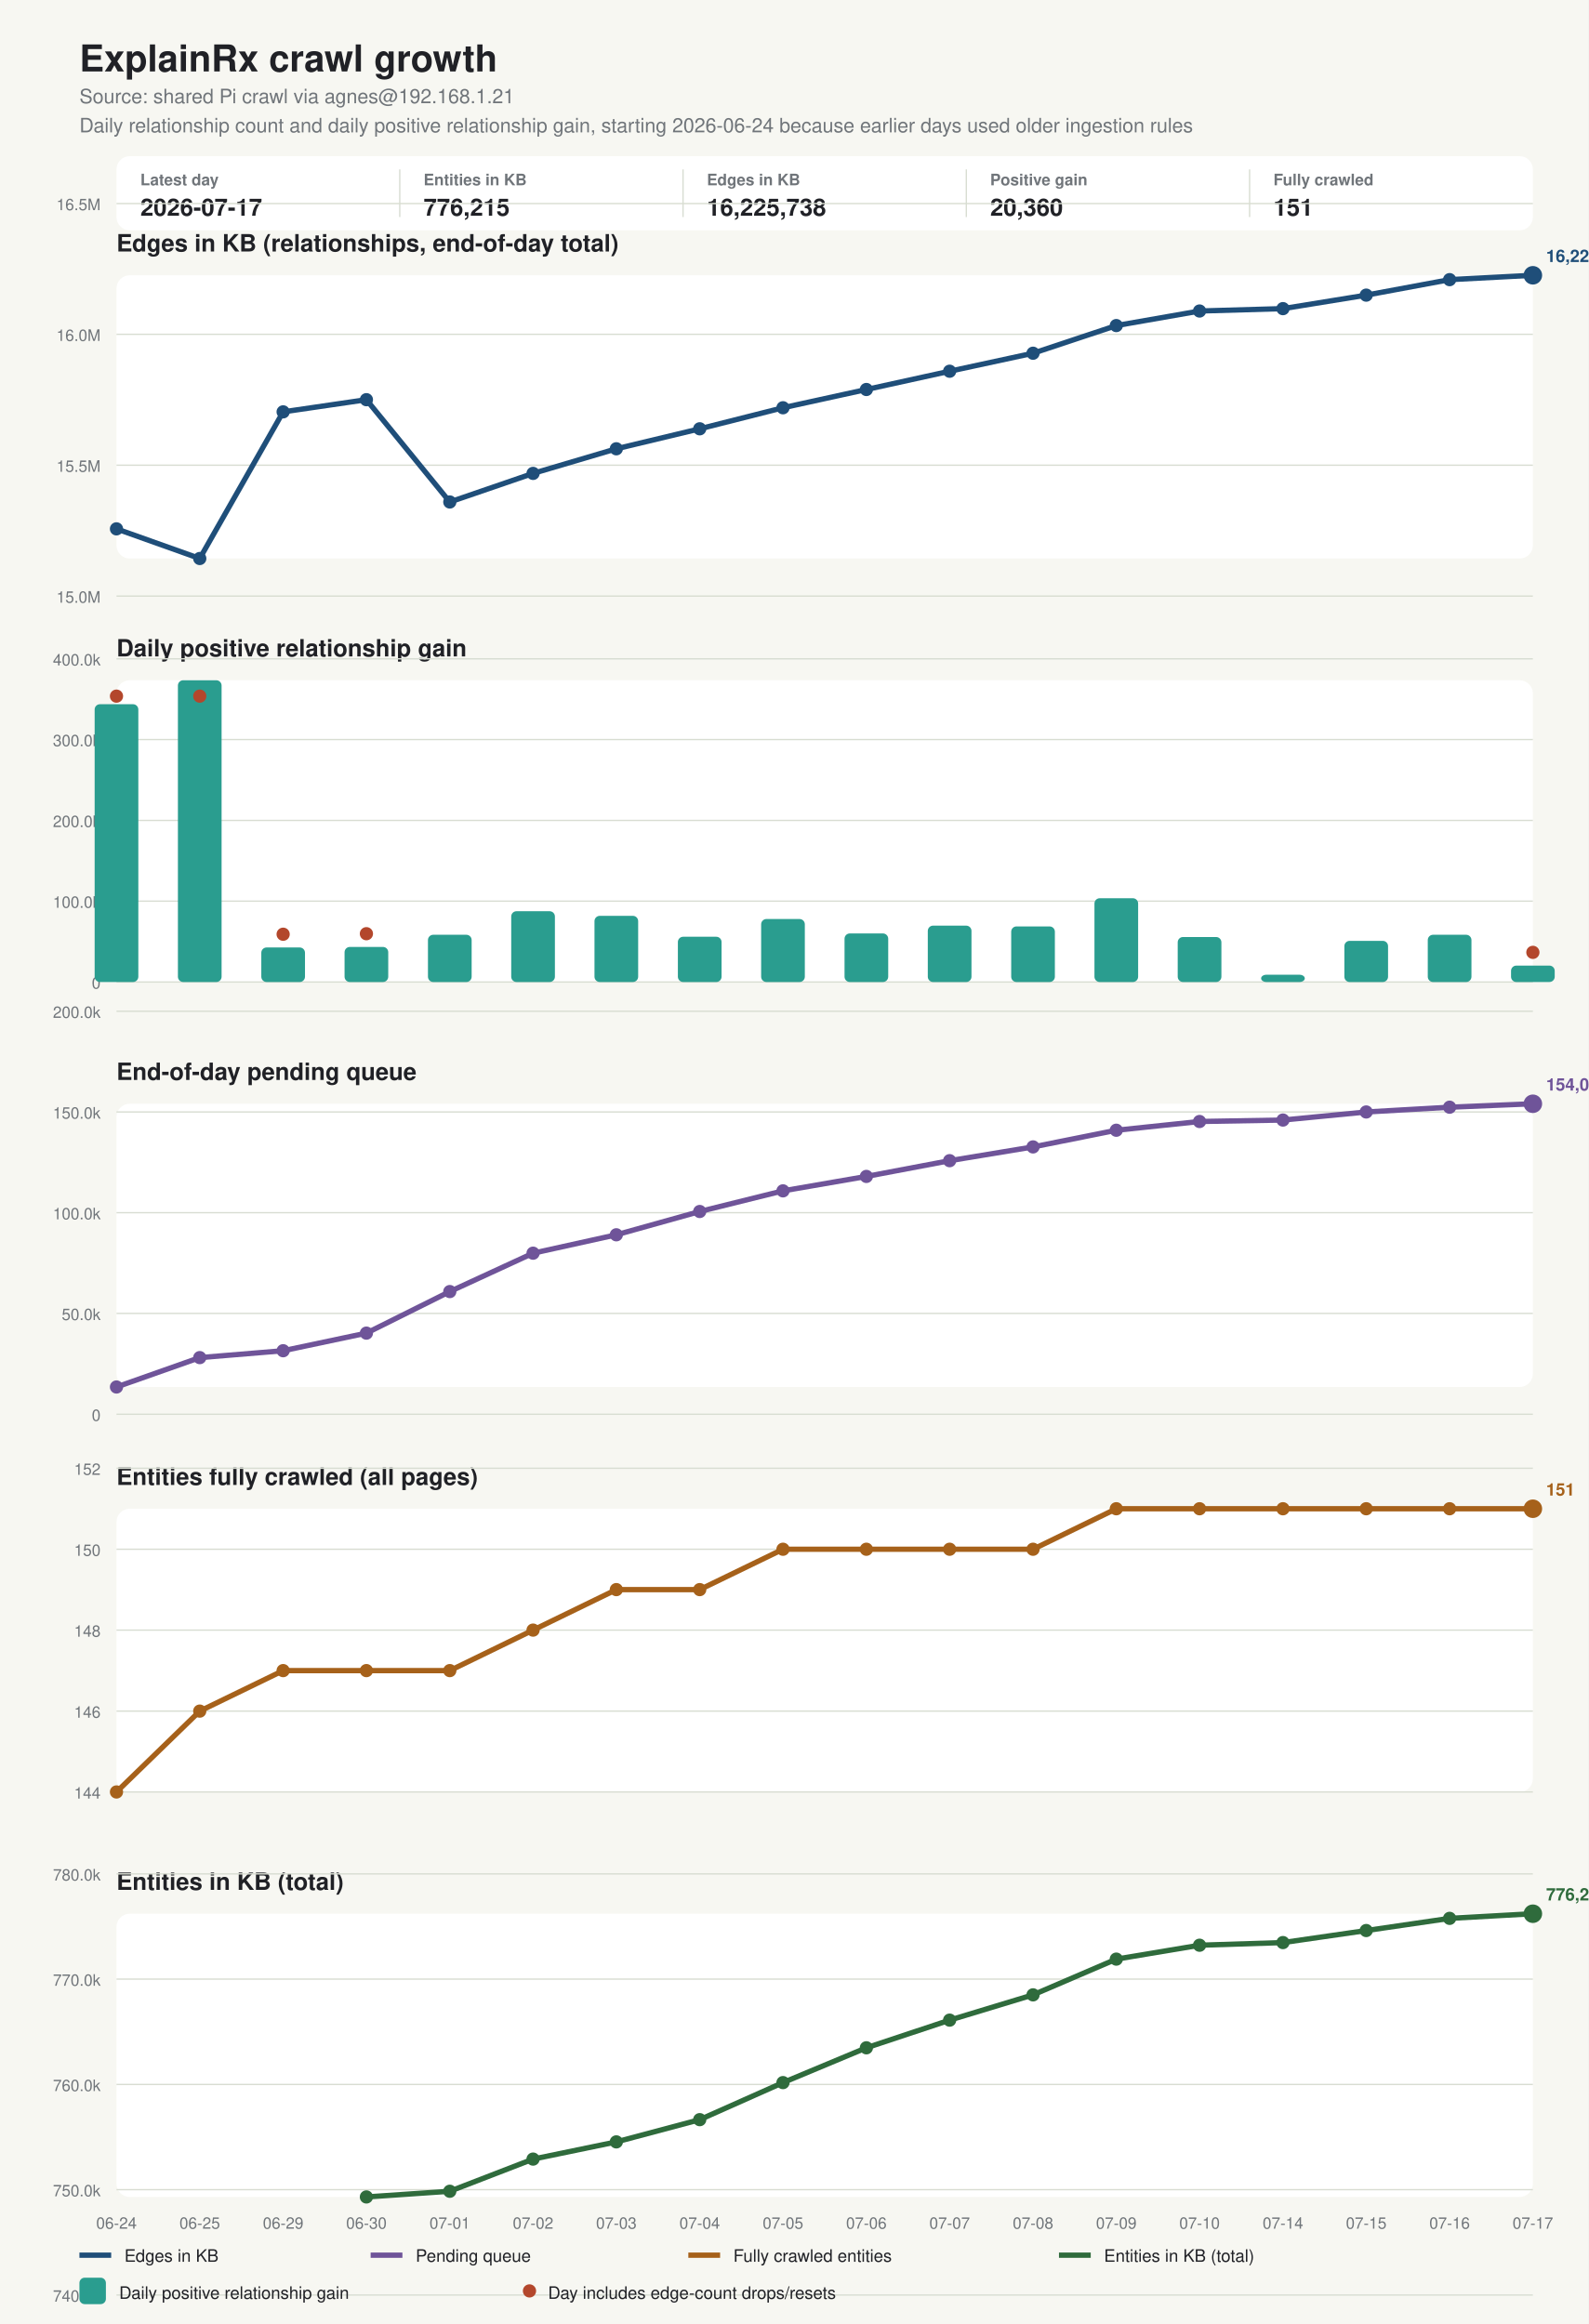
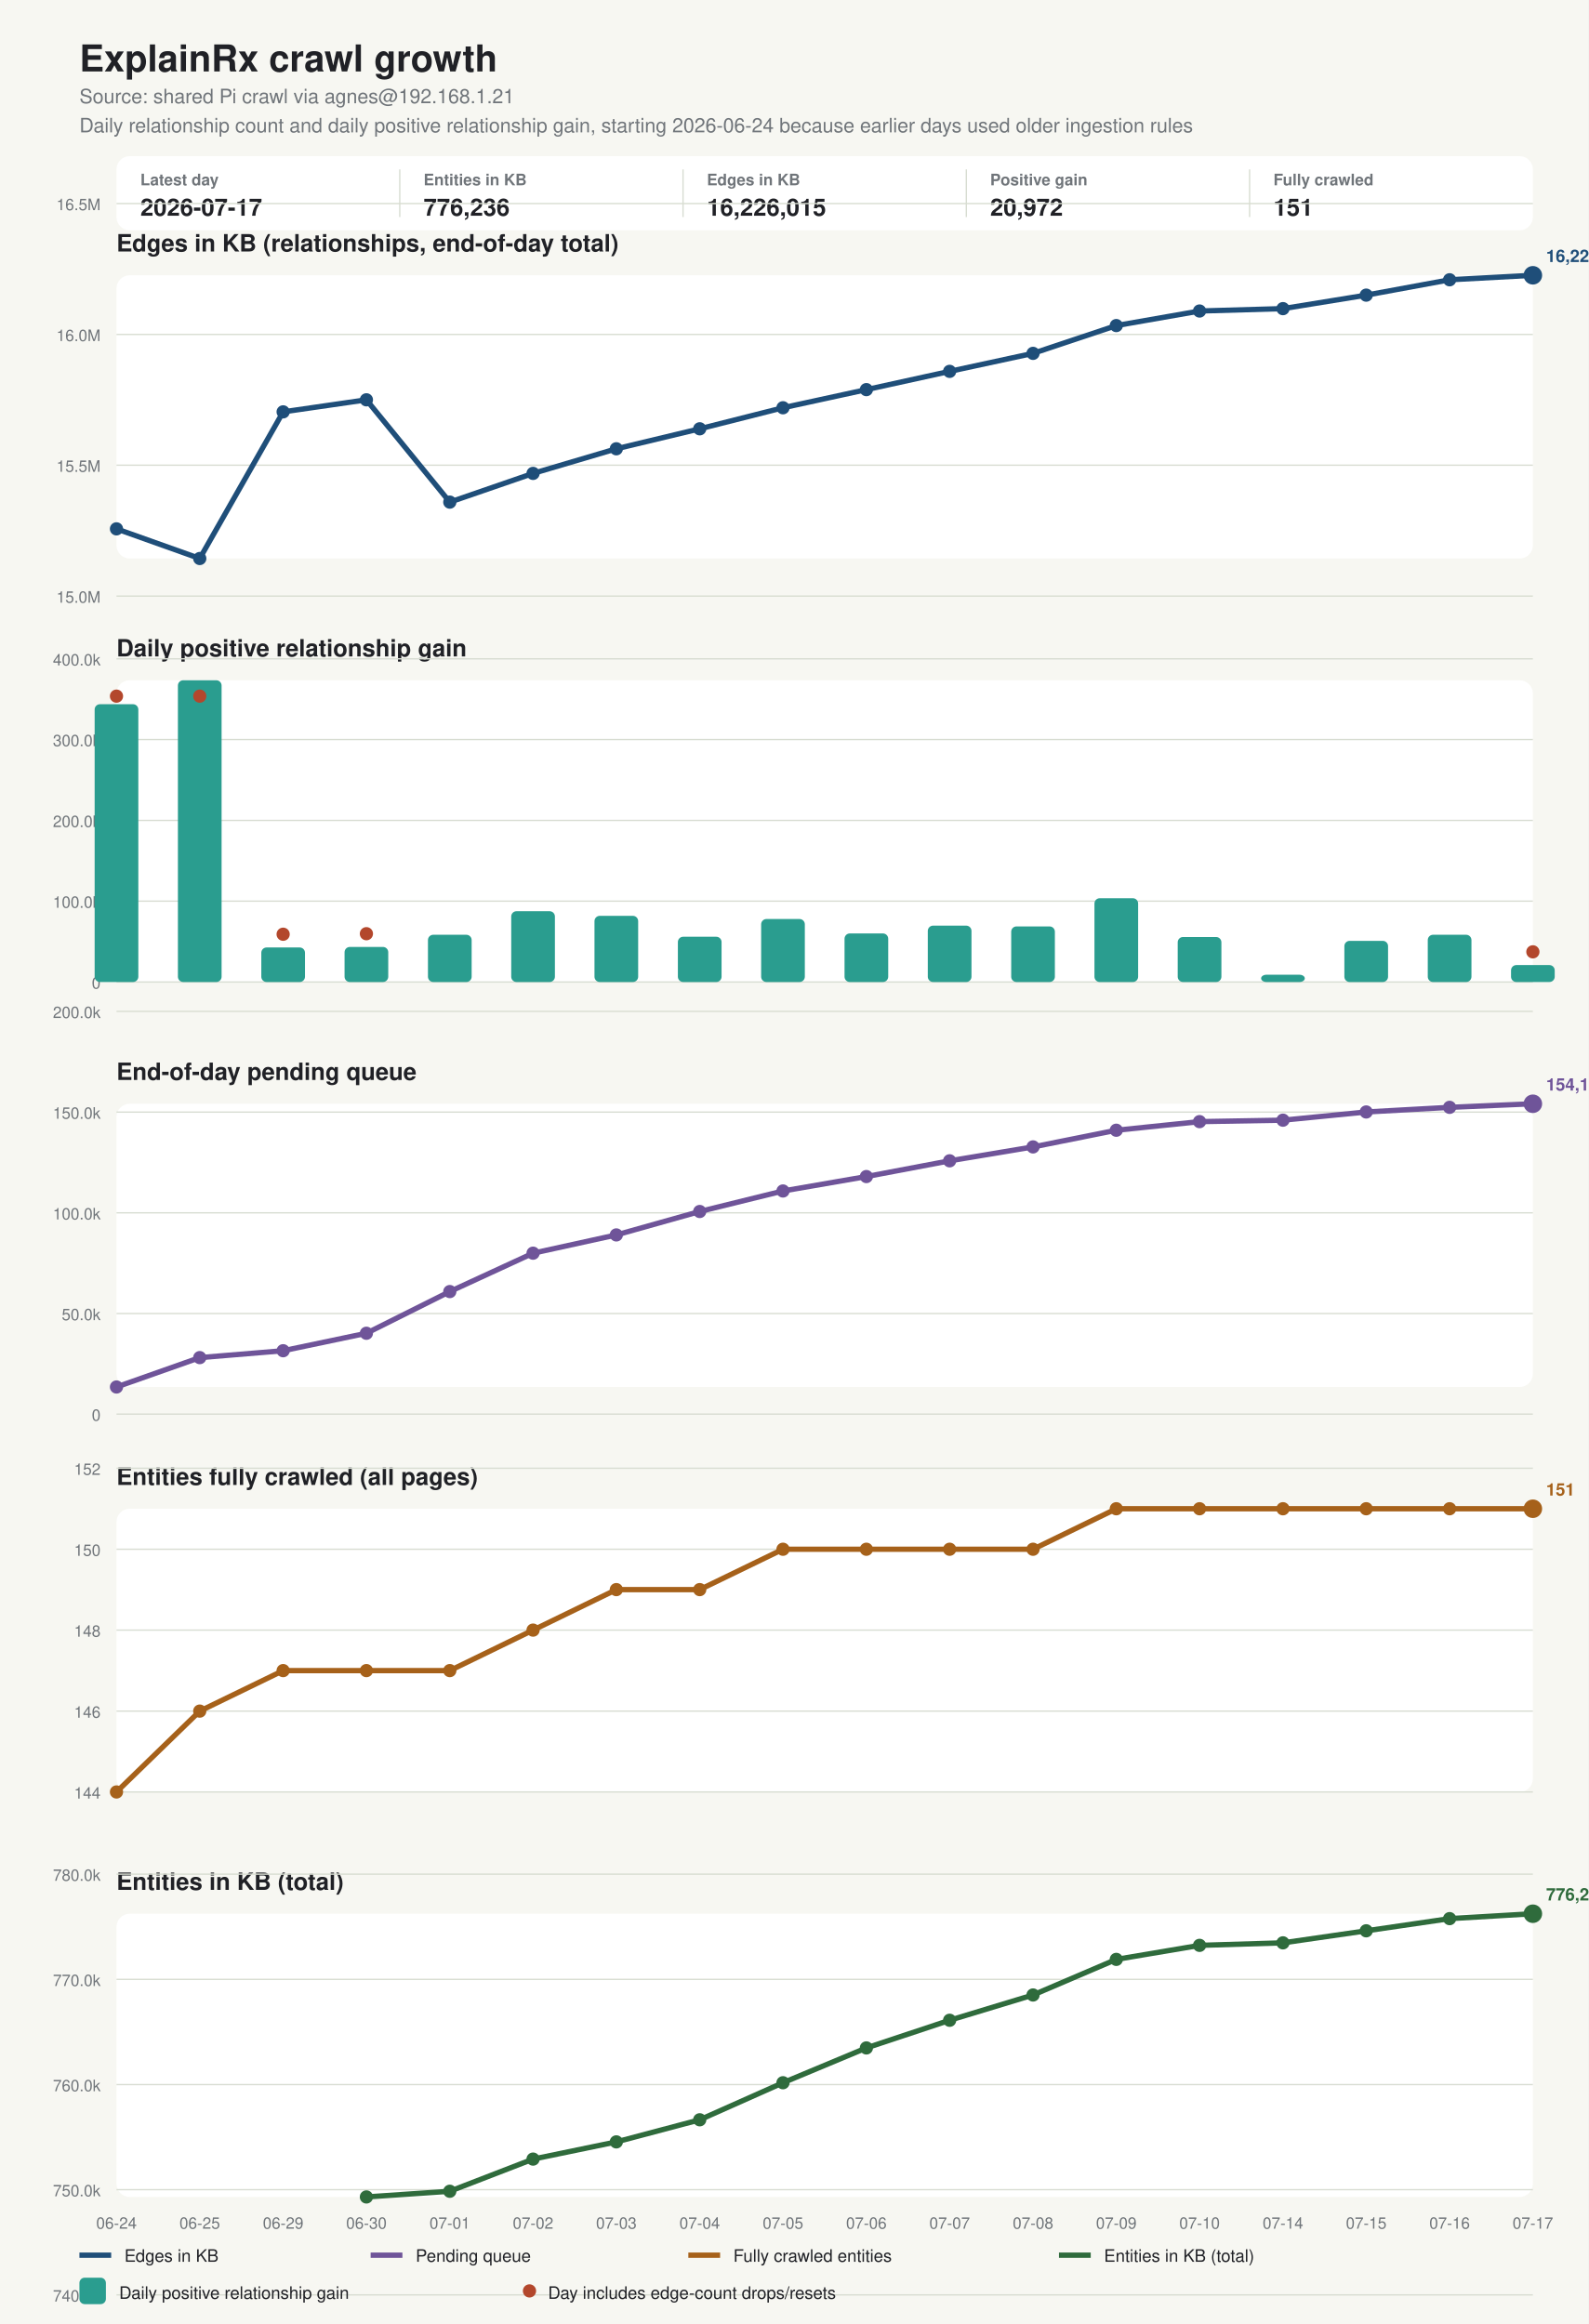
<svg xmlns="http://www.w3.org/2000/svg" width="1200" height="1756" viewBox="0 0 1200 1756">
  <rect width="100%" height="100%" fill="#f7f7f2" />
  <text x="60" y="54" font-family="Helvetica, Arial, sans-serif" font-size="28" font-weight="700" fill="#202126">ExplainRx crawl growth</text>
  <text x="60" y="78" font-family="Helvetica, Arial, sans-serif" font-size="15" fill="#70757a">Source: shared Pi crawl via agnes@192.168.1.21</text>
  <text x="60" y="100" font-family="Helvetica, Arial, sans-serif" font-size="15" fill="#70757a">Daily relationship count and daily positive relationship gain, starting 2026-06-24 because earlier days used older ingestion rules</text>
  <rect x="88" y="118" width="1070" height="56" fill="#ffffff" rx="10" />
  <rect x="88" y="208" width="1070" height="214" fill="#ffffff" rx="10" />
  <rect x="88" y="514" width="1070" height="228" fill="#ffffff" rx="10" />
  <rect x="88" y="834" width="1070" height="214" fill="#ffffff" rx="10" />
  <rect x="88" y="1140" width="1070" height="214" fill="#ffffff" rx="10" />
  <rect x="88" y="1446" width="1070" height="214" fill="#ffffff" rx="10" />
  <text x="88" y="190" font-family="Helvetica, Arial, sans-serif" font-size="18" font-weight="700" fill="#202126">Edges in KB (relationships, end-of-day total)</text>
  <text x="88" y="496" font-family="Helvetica, Arial, sans-serif" font-size="18" font-weight="700" fill="#202126">Daily positive relationship gain</text>
  <text x="88" y="816" font-family="Helvetica, Arial, sans-serif" font-size="18" font-weight="700" fill="#202126">End-of-day pending queue</text>
  <text x="88" y="1122" font-family="Helvetica, Arial, sans-serif" font-size="18" font-weight="700" fill="#202126">Entities fully crawled (all pages)</text>
  <text x="88" y="1428" font-family="Helvetica, Arial, sans-serif" font-size="18" font-weight="700" fill="#202126">Entities in KB (total)</text>
  <text x="106.0" y="140" font-family="Helvetica, Arial, sans-serif" font-size="12" font-weight="700" fill="#70757a">Latest day</text>
  <text x="106.0" y="163" font-family="Helvetica, Arial, sans-serif" font-size="18" font-weight="700" fill="#202126">2026-07-17</text>
  <line x1="302.0" y1="128" x2="302.0" y2="164" stroke="#d8ddd2" stroke-width="1" />
  <text x="320.0" y="140" font-family="Helvetica, Arial, sans-serif" font-size="12" font-weight="700" fill="#70757a">Entities in KB</text>
-   <text x="320.0" y="163" font-family="Helvetica, Arial, sans-serif" font-size="18" font-weight="700" fill="#202126">776,215</text>
+   <text x="320.0" y="163" font-family="Helvetica, Arial, sans-serif" font-size="18" font-weight="700" fill="#202126">776,236</text>
  <line x1="516.0" y1="128" x2="516.0" y2="164" stroke="#d8ddd2" stroke-width="1" />
  <text x="534.0" y="140" font-family="Helvetica, Arial, sans-serif" font-size="12" font-weight="700" fill="#70757a">Edges in KB</text>
-   <text x="534.0" y="163" font-family="Helvetica, Arial, sans-serif" font-size="18" font-weight="700" fill="#202126">16,225,738</text>
+   <text x="534.0" y="163" font-family="Helvetica, Arial, sans-serif" font-size="18" font-weight="700" fill="#202126">16,226,015</text>
  <line x1="730.0" y1="128" x2="730.0" y2="164" stroke="#d8ddd2" stroke-width="1" />
  <text x="748.0" y="140" font-family="Helvetica, Arial, sans-serif" font-size="12" font-weight="700" fill="#70757a">Positive gain</text>
-   <text x="748.0" y="163" font-family="Helvetica, Arial, sans-serif" font-size="18" font-weight="700" fill="#202126">20,360</text>
+   <text x="748.0" y="163" font-family="Helvetica, Arial, sans-serif" font-size="18" font-weight="700" fill="#202126">20,972</text>
  <line x1="944.0" y1="128" x2="944.0" y2="164" stroke="#d8ddd2" stroke-width="1" />
  <text x="962.0" y="140" font-family="Helvetica, Arial, sans-serif" font-size="12" font-weight="700" fill="#70757a">Fully crawled</text>
  <text x="962.0" y="163" font-family="Helvetica, Arial, sans-serif" font-size="18" font-weight="700" fill="#202126">151</text>
  <line x1="88" y1="450.4" x2="1158" y2="450.4" stroke="#d8ddd2" stroke-width="1" />
  <text x="76" y="455.4" text-anchor="end" font-family="Helvetica, Arial, sans-serif" font-size="12" fill="#70757a">15.0M</text>
  <line x1="88" y1="351.5" x2="1158" y2="351.5" stroke="#d8ddd2" stroke-width="1" />
  <text x="76" y="356.5" text-anchor="end" font-family="Helvetica, Arial, sans-serif" font-size="12" fill="#70757a">15.5M</text>
-   <line x1="88" y1="252.6" x2="1158" y2="252.6" stroke="#d8ddd2" stroke-width="1" />
-   <text x="76" y="257.6" text-anchor="end" font-family="Helvetica, Arial, sans-serif" font-size="12" fill="#70757a">16.0M</text>
+   <line x1="88" y1="252.7" x2="1158" y2="252.7" stroke="#d8ddd2" stroke-width="1" />
+   <text x="76" y="257.7" text-anchor="end" font-family="Helvetica, Arial, sans-serif" font-size="12" fill="#70757a">16.0M</text>
  <line x1="88" y1="153.8" x2="1158" y2="153.8" stroke="#d8ddd2" stroke-width="1" />
  <text x="76" y="158.8" text-anchor="end" font-family="Helvetica, Arial, sans-serif" font-size="12" fill="#70757a">16.5M</text>
  <line x1="88" y1="742.0" x2="1158" y2="742.0" stroke="#d8ddd2" stroke-width="1" />
  <text x="76" y="747.0" text-anchor="end" font-family="Helvetica, Arial, sans-serif" font-size="12" fill="#70757a">0</text>
  <line x1="88" y1="680.9" x2="1158" y2="680.9" stroke="#d8ddd2" stroke-width="1" />
  <text x="76" y="685.9" text-anchor="end" font-family="Helvetica, Arial, sans-serif" font-size="12" fill="#70757a">100.0k</text>
  <line x1="88" y1="619.9" x2="1158" y2="619.9" stroke="#d8ddd2" stroke-width="1" />
  <text x="76" y="624.9" text-anchor="end" font-family="Helvetica, Arial, sans-serif" font-size="12" fill="#70757a">200.0k</text>
  <line x1="88" y1="558.8" x2="1158" y2="558.8" stroke="#d8ddd2" stroke-width="1" />
  <text x="76" y="563.8" text-anchor="end" font-family="Helvetica, Arial, sans-serif" font-size="12" fill="#70757a">300.0k</text>
  <line x1="88" y1="497.8" x2="1158" y2="497.8" stroke="#d8ddd2" stroke-width="1" />
  <text x="76" y="502.8" text-anchor="end" font-family="Helvetica, Arial, sans-serif" font-size="12" fill="#70757a">400.0k</text>
-   <line x1="88" y1="1068.6" x2="1158" y2="1068.6" stroke="#d8ddd2" stroke-width="1" />
-   <text x="76" y="1073.6" text-anchor="end" font-family="Helvetica, Arial, sans-serif" font-size="12" fill="#70757a">0</text>
-   <line x1="88" y1="992.4" x2="1158" y2="992.4" stroke="#d8ddd2" stroke-width="1" />
-   <text x="76" y="997.4" text-anchor="end" font-family="Helvetica, Arial, sans-serif" font-size="12" fill="#70757a">50.0k</text>
-   <line x1="88" y1="916.3" x2="1158" y2="916.3" stroke="#d8ddd2" stroke-width="1" />
-   <text x="76" y="921.3" text-anchor="end" font-family="Helvetica, Arial, sans-serif" font-size="12" fill="#70757a">100.0k</text>
-   <line x1="88" y1="840.2" x2="1158" y2="840.2" stroke="#d8ddd2" stroke-width="1" />
-   <text x="76" y="845.2" text-anchor="end" font-family="Helvetica, Arial, sans-serif" font-size="12" fill="#70757a">150.0k</text>
-   <line x1="88" y1="764.1" x2="1158" y2="764.1" stroke="#d8ddd2" stroke-width="1" />
-   <text x="76" y="769.1" text-anchor="end" font-family="Helvetica, Arial, sans-serif" font-size="12" fill="#70757a">200.0k</text>
+   <line x1="88" y1="1068.5" x2="1158" y2="1068.5" stroke="#d8ddd2" stroke-width="1" />
+   <text x="76" y="1073.5" text-anchor="end" font-family="Helvetica, Arial, sans-serif" font-size="12" fill="#70757a">0</text>
+   <line x1="88" y1="992.5" x2="1158" y2="992.5" stroke="#d8ddd2" stroke-width="1" />
+   <text x="76" y="997.5" text-anchor="end" font-family="Helvetica, Arial, sans-serif" font-size="12" fill="#70757a">50.0k</text>
+   <line x1="88" y1="916.4" x2="1158" y2="916.4" stroke="#d8ddd2" stroke-width="1" />
+   <text x="76" y="921.4" text-anchor="end" font-family="Helvetica, Arial, sans-serif" font-size="12" fill="#70757a">100.0k</text>
+   <line x1="88" y1="840.3" x2="1158" y2="840.3" stroke="#d8ddd2" stroke-width="1" />
+   <text x="76" y="845.3" text-anchor="end" font-family="Helvetica, Arial, sans-serif" font-size="12" fill="#70757a">150.0k</text>
+   <line x1="88" y1="764.2" x2="1158" y2="764.2" stroke="#d8ddd2" stroke-width="1" />
+   <text x="76" y="769.2" text-anchor="end" font-family="Helvetica, Arial, sans-serif" font-size="12" fill="#70757a">200.0k</text>
  <line x1="88" y1="1354.0" x2="1158" y2="1354.0" stroke="#d8ddd2" stroke-width="1" />
  <text x="76" y="1359.0" text-anchor="end" font-family="Helvetica, Arial, sans-serif" font-size="12" fill="#70757a">144</text>
  <line x1="88" y1="1292.9" x2="1158" y2="1292.9" stroke="#d8ddd2" stroke-width="1" />
  <text x="76" y="1297.9" text-anchor="end" font-family="Helvetica, Arial, sans-serif" font-size="12" fill="#70757a">146</text>
  <line x1="88" y1="1231.7" x2="1158" y2="1231.7" stroke="#d8ddd2" stroke-width="1" />
  <text x="76" y="1236.7" text-anchor="end" font-family="Helvetica, Arial, sans-serif" font-size="12" fill="#70757a">148</text>
  <line x1="88" y1="1170.6" x2="1158" y2="1170.6" stroke="#d8ddd2" stroke-width="1" />
  <text x="76" y="1175.6" text-anchor="end" font-family="Helvetica, Arial, sans-serif" font-size="12" fill="#70757a">150</text>
  <line x1="88" y1="1109.4" x2="1158" y2="1109.4" stroke="#d8ddd2" stroke-width="1" />
  <text x="76" y="1114.4" text-anchor="end" font-family="Helvetica, Arial, sans-serif" font-size="12" fill="#70757a">152</text>
-   <line x1="88" y1="1734.1" x2="1158" y2="1734.1" stroke="#d8ddd2" stroke-width="1" />
-   <text x="76" y="1739.1" text-anchor="end" font-family="Helvetica, Arial, sans-serif" font-size="12" fill="#70757a">740.0k</text>
+   <line x1="88" y1="1734.0" x2="1158" y2="1734.0" stroke="#d8ddd2" stroke-width="1" />
+   <text x="76" y="1739.0" text-anchor="end" font-family="Helvetica, Arial, sans-serif" font-size="12" fill="#70757a">740.0k</text>
  <line x1="88" y1="1654.5" x2="1158" y2="1654.5" stroke="#d8ddd2" stroke-width="1" />
  <text x="76" y="1659.5" text-anchor="end" font-family="Helvetica, Arial, sans-serif" font-size="12" fill="#70757a">750.0k</text>
-   <line x1="88" y1="1575.0" x2="1158" y2="1575.0" stroke="#d8ddd2" stroke-width="1" />
-   <text x="76" y="1580.0" text-anchor="end" font-family="Helvetica, Arial, sans-serif" font-size="12" fill="#70757a">760.0k</text>
-   <line x1="88" y1="1495.4" x2="1158" y2="1495.4" stroke="#d8ddd2" stroke-width="1" />
-   <text x="76" y="1500.4" text-anchor="end" font-family="Helvetica, Arial, sans-serif" font-size="12" fill="#70757a">770.0k</text>
-   <line x1="88" y1="1415.9" x2="1158" y2="1415.9" stroke="#d8ddd2" stroke-width="1" />
-   <text x="76" y="1420.9" text-anchor="end" font-family="Helvetica, Arial, sans-serif" font-size="12" fill="#70757a">780.0k</text>
-   <path d="M 88.0 399.6 L 150.9 422.0 L 213.9 311.2 L 276.8 302.0 L 339.8 379.3 L 402.7 357.7 L 465.6 339.1 L 528.6 324.0 L 591.5 308.1 L 654.5 294.3 L 717.4 280.5 L 780.4 266.9 L 843.3 246.0 L 906.2 235.0 L 969.2 233.2 L 1032.1 223.0 L 1095.1 211.3 L 1158.0 208.0" fill="none" stroke="#1f4e79" stroke-width="4" stroke-linecap="round" stroke-linejoin="round" />
+   <line x1="88" y1="1575.1" x2="1158" y2="1575.1" stroke="#d8ddd2" stroke-width="1" />
+   <text x="76" y="1580.1" text-anchor="end" font-family="Helvetica, Arial, sans-serif" font-size="12" fill="#70757a">760.0k</text>
+   <line x1="88" y1="1495.6" x2="1158" y2="1495.6" stroke="#d8ddd2" stroke-width="1" />
+   <text x="76" y="1500.6" text-anchor="end" font-family="Helvetica, Arial, sans-serif" font-size="12" fill="#70757a">770.0k</text>
+   <line x1="88" y1="1416.1" x2="1158" y2="1416.1" stroke="#d8ddd2" stroke-width="1" />
+   <text x="76" y="1421.1" text-anchor="end" font-family="Helvetica, Arial, sans-serif" font-size="12" fill="#70757a">780.0k</text>
+   <path d="M 88.0 399.6 L 150.9 422.0 L 213.9 311.2 L 276.8 302.1 L 339.8 379.4 L 402.7 357.7 L 465.6 339.1 L 528.6 324.0 L 591.5 308.1 L 654.5 294.4 L 717.4 280.6 L 780.4 267.0 L 843.3 246.0 L 906.2 235.0 L 969.2 233.2 L 1032.1 223.0 L 1095.1 211.4 L 1158.0 208.0" fill="none" stroke="#1f4e79" stroke-width="4" stroke-linecap="round" stroke-linejoin="round" />
  <circle cx="88.0" cy="399.6" r="5" fill="#1f4e79" />
  <circle cx="150.9" cy="422.0" r="5" fill="#1f4e79" />
  <circle cx="213.9" cy="311.2" r="5" fill="#1f4e79" />
-   <circle cx="276.8" cy="302.0" r="5" fill="#1f4e79" />
-   <circle cx="339.8" cy="379.3" r="5" fill="#1f4e79" />
+   <circle cx="276.8" cy="302.1" r="5" fill="#1f4e79" />
+   <circle cx="339.8" cy="379.4" r="5" fill="#1f4e79" />
  <circle cx="402.7" cy="357.7" r="5" fill="#1f4e79" />
  <circle cx="465.6" cy="339.1" r="5" fill="#1f4e79" />
  <circle cx="528.6" cy="324.0" r="5" fill="#1f4e79" />
  <circle cx="591.5" cy="308.1" r="5" fill="#1f4e79" />
-   <circle cx="654.5" cy="294.3" r="5" fill="#1f4e79" />
-   <circle cx="717.4" cy="280.5" r="5" fill="#1f4e79" />
-   <circle cx="780.4" cy="266.9" r="5" fill="#1f4e79" />
+   <circle cx="654.5" cy="294.4" r="5" fill="#1f4e79" />
+   <circle cx="717.4" cy="280.6" r="5" fill="#1f4e79" />
+   <circle cx="780.4" cy="267.0" r="5" fill="#1f4e79" />
  <circle cx="843.3" cy="246.0" r="5" fill="#1f4e79" />
  <circle cx="906.2" cy="235.0" r="5" fill="#1f4e79" />
  <circle cx="969.2" cy="233.2" r="5" fill="#1f4e79" />
  <circle cx="1032.1" cy="223.0" r="5" fill="#1f4e79" />
-   <circle cx="1095.1" cy="211.3" r="5" fill="#1f4e79" />
+   <circle cx="1095.1" cy="211.4" r="5" fill="#1f4e79" />
  <circle cx="1158.0" cy="208.0" r="7" fill="#1f4e79" />
-   <text x="1168.0" y="198.0" font-family="Helvetica, Arial, sans-serif" font-size="13" font-weight="700" fill="#1f4e79">16,225,738</text>
+   <text x="1168.0" y="198.0" font-family="Helvetica, Arial, sans-serif" font-size="13" font-weight="700" fill="#1f4e79">16,226,015</text>
  <rect x="71.5" y="532.1" width="33" height="209.9" rx="4" fill="#2a9d8f" />
  <circle cx="88.0" cy="526.0" r="5" fill="#b3472c" />
  <rect x="134.4" y="514.0" width="33" height="228.0" rx="4" fill="#2a9d8f" />
  <circle cx="150.9" cy="526.0" r="5" fill="#b3472c" />
  <rect x="197.4" y="715.9" width="33" height="26.1" rx="4" fill="#2a9d8f" />
  <circle cx="213.9" cy="705.9" r="5" fill="#b3472c" />
  <rect x="260.3" y="715.5" width="33" height="26.5" rx="4" fill="#2a9d8f" />
  <circle cx="276.8" cy="705.5" r="5" fill="#b3472c" />
  <rect x="323.3" y="706.3" width="33" height="35.7" rx="4" fill="#2a9d8f" />
  <rect x="386.2" y="688.5" width="33" height="53.5" rx="4" fill="#2a9d8f" />
  <rect x="449.1" y="692.0" width="33" height="50.0" rx="4" fill="#2a9d8f" />
  <rect x="512.1" y="707.8" width="33" height="34.2" rx="4" fill="#2a9d8f" />
  <rect x="575.0" y="694.4" width="33" height="47.6" rx="4" fill="#2a9d8f" />
  <rect x="638.0" y="705.3" width="33" height="36.7" rx="4" fill="#2a9d8f" />
  <rect x="700.9" y="699.4" width="33" height="42.6" rx="4" fill="#2a9d8f" />
  <rect x="763.9" y="700.0" width="33" height="42.0" rx="4" fill="#2a9d8f" />
  <rect x="826.8" y="678.7" width="33" height="63.3" rx="4" fill="#2a9d8f" />
  <rect x="889.7" y="708.0" width="33" height="34.0" rx="4" fill="#2a9d8f" />
  <rect x="952.7" y="736.5" width="33" height="5.5" rx="4" fill="#2a9d8f" />
  <rect x="1015.6" y="710.9" width="33" height="31.1" rx="4" fill="#2a9d8f" />
  <rect x="1078.6" y="706.3" width="33" height="35.7" rx="4" fill="#2a9d8f" />
-   <rect x="1141.5" y="729.6" width="33" height="12.4" rx="4" fill="#2a9d8f" />
-   <circle cx="1158.0" cy="719.6" r="5" fill="#b3472c" />
-   <path d="M 88.0 1048.0 L 150.9 1025.8 L 213.9 1020.6 L 276.8 1007.3 L 339.8 975.9 L 402.7 946.9 L 465.6 933.0 L 528.6 915.4 L 591.5 899.8 L 654.5 888.9 L 717.4 877.0 L 780.4 866.6 L 843.3 854.0 L 906.2 847.4 L 969.2 846.3 L 1032.1 840.2 L 1095.1 836.6 L 1158.0 834.0" fill="none" stroke="#6f5499" stroke-width="4" stroke-linecap="round" stroke-linejoin="round" />
+   <rect x="1141.5" y="729.2" width="33" height="12.8" rx="4" fill="#2a9d8f" />
+   <circle cx="1158.0" cy="719.2" r="5" fill="#b3472c" />
+   <path d="M 88.0 1048.0 L 150.9 1025.8 L 213.9 1020.6 L 276.8 1007.4 L 339.8 975.9 L 402.7 946.9 L 465.6 933.1 L 528.6 915.4 L 591.5 899.9 L 654.5 889.0 L 717.4 877.1 L 780.4 866.6 L 843.3 854.0 L 906.2 847.5 L 969.2 846.4 L 1032.1 840.2 L 1095.1 836.7 L 1158.0 834.0" fill="none" stroke="#6f5499" stroke-width="4" stroke-linecap="round" stroke-linejoin="round" />
  <circle cx="88.0" cy="1048.0" r="5" fill="#6f5499" />
  <circle cx="150.9" cy="1025.8" r="5" fill="#6f5499" />
  <circle cx="213.9" cy="1020.6" r="5" fill="#6f5499" />
-   <circle cx="276.8" cy="1007.3" r="5" fill="#6f5499" />
+   <circle cx="276.8" cy="1007.4" r="5" fill="#6f5499" />
  <circle cx="339.8" cy="975.9" r="5" fill="#6f5499" />
  <circle cx="402.7" cy="946.9" r="5" fill="#6f5499" />
-   <circle cx="465.6" cy="933.0" r="5" fill="#6f5499" />
+   <circle cx="465.6" cy="933.1" r="5" fill="#6f5499" />
  <circle cx="528.6" cy="915.4" r="5" fill="#6f5499" />
-   <circle cx="591.5" cy="899.8" r="5" fill="#6f5499" />
-   <circle cx="654.5" cy="888.9" r="5" fill="#6f5499" />
-   <circle cx="717.4" cy="877.0" r="5" fill="#6f5499" />
+   <circle cx="591.5" cy="899.9" r="5" fill="#6f5499" />
+   <circle cx="654.5" cy="889.0" r="5" fill="#6f5499" />
+   <circle cx="717.4" cy="877.1" r="5" fill="#6f5499" />
  <circle cx="780.4" cy="866.6" r="5" fill="#6f5499" />
  <circle cx="843.3" cy="854.0" r="5" fill="#6f5499" />
-   <circle cx="906.2" cy="847.4" r="5" fill="#6f5499" />
-   <circle cx="969.2" cy="846.3" r="5" fill="#6f5499" />
+   <circle cx="906.2" cy="847.5" r="5" fill="#6f5499" />
+   <circle cx="969.2" cy="846.4" r="5" fill="#6f5499" />
  <circle cx="1032.1" cy="840.2" r="5" fill="#6f5499" />
-   <circle cx="1095.1" cy="836.6" r="5" fill="#6f5499" />
+   <circle cx="1095.1" cy="836.7" r="5" fill="#6f5499" />
  <circle cx="1158.0" cy="834.0" r="7" fill="#6f5499" />
-   <text x="1168.0" y="824.0" font-family="Helvetica, Arial, sans-serif" font-size="13" font-weight="700" fill="#6f5499">154,085</text>
+   <text x="1168.0" y="824.0" font-family="Helvetica, Arial, sans-serif" font-size="13" font-weight="700" fill="#6f5499">154,125</text>
  <path d="M 88.0 1354.0 L 150.9 1292.9 L 213.9 1262.3 L 276.8 1262.3 L 339.8 1262.3 L 402.7 1231.7 L 465.6 1201.1 L 528.6 1201.1 L 591.5 1170.6 L 654.5 1170.6 L 717.4 1170.6 L 780.4 1170.6 L 843.3 1140.0 L 906.2 1140.0 L 969.2 1140.0 L 1032.1 1140.0 L 1095.1 1140.0 L 1158.0 1140.0" fill="none" stroke="#a6611a" stroke-width="4" stroke-linecap="round" stroke-linejoin="round" />
  <circle cx="88.0" cy="1354.0" r="5" fill="#a6611a" />
  <circle cx="150.9" cy="1292.9" r="5" fill="#a6611a" />
  <circle cx="213.9" cy="1262.3" r="5" fill="#a6611a" />
  <circle cx="276.8" cy="1262.3" r="5" fill="#a6611a" />
  <circle cx="339.8" cy="1262.3" r="5" fill="#a6611a" />
  <circle cx="402.7" cy="1231.7" r="5" fill="#a6611a" />
  <circle cx="465.6" cy="1201.1" r="5" fill="#a6611a" />
  <circle cx="528.6" cy="1201.1" r="5" fill="#a6611a" />
  <circle cx="591.5" cy="1170.6" r="5" fill="#a6611a" />
  <circle cx="654.5" cy="1170.6" r="5" fill="#a6611a" />
  <circle cx="717.4" cy="1170.6" r="5" fill="#a6611a" />
  <circle cx="780.4" cy="1170.6" r="5" fill="#a6611a" />
  <circle cx="843.3" cy="1140.0" r="5" fill="#a6611a" />
  <circle cx="906.2" cy="1140.0" r="5" fill="#a6611a" />
  <circle cx="969.2" cy="1140.0" r="5" fill="#a6611a" />
  <circle cx="1032.1" cy="1140.0" r="5" fill="#a6611a" />
  <circle cx="1095.1" cy="1140.0" r="5" fill="#a6611a" />
  <circle cx="1158.0" cy="1140.0" r="7" fill="#a6611a" />
  <text x="1168.0" y="1130.0" font-family="Helvetica, Arial, sans-serif" font-size="13" font-weight="700" fill="#a6611a">151</text>
-   <path d="M 276.8 1660.0 L 339.8 1655.7 L 402.7 1631.4 L 465.6 1618.4 L 528.6 1601.6 L 591.5 1573.6 L 654.5 1547.3 L 717.4 1526.4 L 780.4 1507.3 L 843.3 1480.3 L 906.2 1469.8 L 969.2 1467.8 L 1032.1 1458.7 L 1095.1 1449.5 L 1158.0 1446.0" fill="none" stroke="#2f6b3c" stroke-width="4" stroke-linecap="round" stroke-linejoin="round" />
+   <path d="M 276.8 1660.0 L 339.8 1655.7 L 402.7 1631.4 L 465.6 1618.4 L 528.6 1601.7 L 591.5 1573.7 L 654.5 1547.4 L 717.4 1526.5 L 780.4 1507.4 L 843.3 1480.5 L 906.2 1469.9 L 969.2 1468.0 L 1032.1 1458.9 L 1095.1 1449.7 L 1158.0 1446.0" fill="none" stroke="#2f6b3c" stroke-width="4" stroke-linecap="round" stroke-linejoin="round" />
  <circle cx="276.8" cy="1660.0" r="5" fill="#2f6b3c" />
  <circle cx="339.8" cy="1655.7" r="5" fill="#2f6b3c" />
  <circle cx="402.7" cy="1631.4" r="5" fill="#2f6b3c" />
  <circle cx="465.6" cy="1618.4" r="5" fill="#2f6b3c" />
-   <circle cx="528.6" cy="1601.6" r="5" fill="#2f6b3c" />
-   <circle cx="591.5" cy="1573.6" r="5" fill="#2f6b3c" />
-   <circle cx="654.5" cy="1547.3" r="5" fill="#2f6b3c" />
-   <circle cx="717.4" cy="1526.4" r="5" fill="#2f6b3c" />
-   <circle cx="780.4" cy="1507.3" r="5" fill="#2f6b3c" />
-   <circle cx="843.3" cy="1480.3" r="5" fill="#2f6b3c" />
-   <circle cx="906.2" cy="1469.8" r="5" fill="#2f6b3c" />
-   <circle cx="969.2" cy="1467.8" r="5" fill="#2f6b3c" />
-   <circle cx="1032.1" cy="1458.7" r="5" fill="#2f6b3c" />
-   <circle cx="1095.1" cy="1449.5" r="5" fill="#2f6b3c" />
+   <circle cx="528.6" cy="1601.7" r="5" fill="#2f6b3c" />
+   <circle cx="591.5" cy="1573.7" r="5" fill="#2f6b3c" />
+   <circle cx="654.5" cy="1547.4" r="5" fill="#2f6b3c" />
+   <circle cx="717.4" cy="1526.5" r="5" fill="#2f6b3c" />
+   <circle cx="780.4" cy="1507.4" r="5" fill="#2f6b3c" />
+   <circle cx="843.3" cy="1480.5" r="5" fill="#2f6b3c" />
+   <circle cx="906.2" cy="1469.9" r="5" fill="#2f6b3c" />
+   <circle cx="969.2" cy="1468.0" r="5" fill="#2f6b3c" />
+   <circle cx="1032.1" cy="1458.9" r="5" fill="#2f6b3c" />
+   <circle cx="1095.1" cy="1449.7" r="5" fill="#2f6b3c" />
  <circle cx="1158.0" cy="1446.0" r="7" fill="#2f6b3c" />
-   <text x="1168.0" y="1436.0" font-family="Helvetica, Arial, sans-serif" font-size="13" font-weight="700" fill="#2f6b3c">776,215</text>
+   <text x="1168.0" y="1436.0" font-family="Helvetica, Arial, sans-serif" font-size="13" font-weight="700" fill="#2f6b3c">776,236</text>
  <text x="88.0" y="1684" text-anchor="middle" font-family="Helvetica, Arial, sans-serif" font-size="12" fill="#70757a">06-24</text>
  <text x="150.9" y="1684" text-anchor="middle" font-family="Helvetica, Arial, sans-serif" font-size="12" fill="#70757a">06-25</text>
  <text x="213.9" y="1684" text-anchor="middle" font-family="Helvetica, Arial, sans-serif" font-size="12" fill="#70757a">06-29</text>
  <text x="276.8" y="1684" text-anchor="middle" font-family="Helvetica, Arial, sans-serif" font-size="12" fill="#70757a">06-30</text>
  <text x="339.8" y="1684" text-anchor="middle" font-family="Helvetica, Arial, sans-serif" font-size="12" fill="#70757a">07-01</text>
  <text x="402.7" y="1684" text-anchor="middle" font-family="Helvetica, Arial, sans-serif" font-size="12" fill="#70757a">07-02</text>
  <text x="465.6" y="1684" text-anchor="middle" font-family="Helvetica, Arial, sans-serif" font-size="12" fill="#70757a">07-03</text>
  <text x="528.6" y="1684" text-anchor="middle" font-family="Helvetica, Arial, sans-serif" font-size="12" fill="#70757a">07-04</text>
  <text x="591.5" y="1684" text-anchor="middle" font-family="Helvetica, Arial, sans-serif" font-size="12" fill="#70757a">07-05</text>
  <text x="654.5" y="1684" text-anchor="middle" font-family="Helvetica, Arial, sans-serif" font-size="12" fill="#70757a">07-06</text>
  <text x="717.4" y="1684" text-anchor="middle" font-family="Helvetica, Arial, sans-serif" font-size="12" fill="#70757a">07-07</text>
  <text x="780.4" y="1684" text-anchor="middle" font-family="Helvetica, Arial, sans-serif" font-size="12" fill="#70757a">07-08</text>
  <text x="843.3" y="1684" text-anchor="middle" font-family="Helvetica, Arial, sans-serif" font-size="12" fill="#70757a">07-09</text>
  <text x="906.2" y="1684" text-anchor="middle" font-family="Helvetica, Arial, sans-serif" font-size="12" fill="#70757a">07-10</text>
  <text x="969.2" y="1684" text-anchor="middle" font-family="Helvetica, Arial, sans-serif" font-size="12" fill="#70757a">07-14</text>
  <text x="1032.1" y="1684" text-anchor="middle" font-family="Helvetica, Arial, sans-serif" font-size="12" fill="#70757a">07-15</text>
  <text x="1095.1" y="1684" text-anchor="middle" font-family="Helvetica, Arial, sans-serif" font-size="12" fill="#70757a">07-16</text>
  <text x="1158.0" y="1684" text-anchor="middle" font-family="Helvetica, Arial, sans-serif" font-size="12" fill="#70757a">07-17</text>
  <line x1="60" y1="1704" x2="84" y2="1704" stroke="#1f4e79" stroke-width="4" />
  <text x="94" y="1709" font-family="Helvetica, Arial, sans-serif" font-size="13" fill="#202126">Edges in KB</text>
  <line x1="280" y1="1704" x2="304" y2="1704" stroke="#6f5499" stroke-width="4" />
  <text x="314" y="1709" font-family="Helvetica, Arial, sans-serif" font-size="13" fill="#202126">Pending queue</text>
  <line x1="520" y1="1704" x2="544" y2="1704" stroke="#a6611a" stroke-width="4" />
  <text x="554" y="1709" font-family="Helvetica, Arial, sans-serif" font-size="13" fill="#202126">Fully crawled entities</text>
  <line x1="800" y1="1704" x2="824" y2="1704" stroke="#2f6b3c" stroke-width="4" />
  <text x="834" y="1709" font-family="Helvetica, Arial, sans-serif" font-size="13" fill="#202126">Entities in KB (total)</text>
  <rect x="60" y="1721" width="20" height="20" rx="4" fill="#2a9d8f" />
  <text x="90" y="1737" font-family="Helvetica, Arial, sans-serif" font-size="13" fill="#202126">Daily positive relationship gain</text>
  <circle cx="400" cy="1731" r="5" fill="#b3472c" />
  <text x="414" y="1737" font-family="Helvetica, Arial, sans-serif" font-size="13" fill="#202126">Day includes edge-count drops/resets</text>
</svg>
